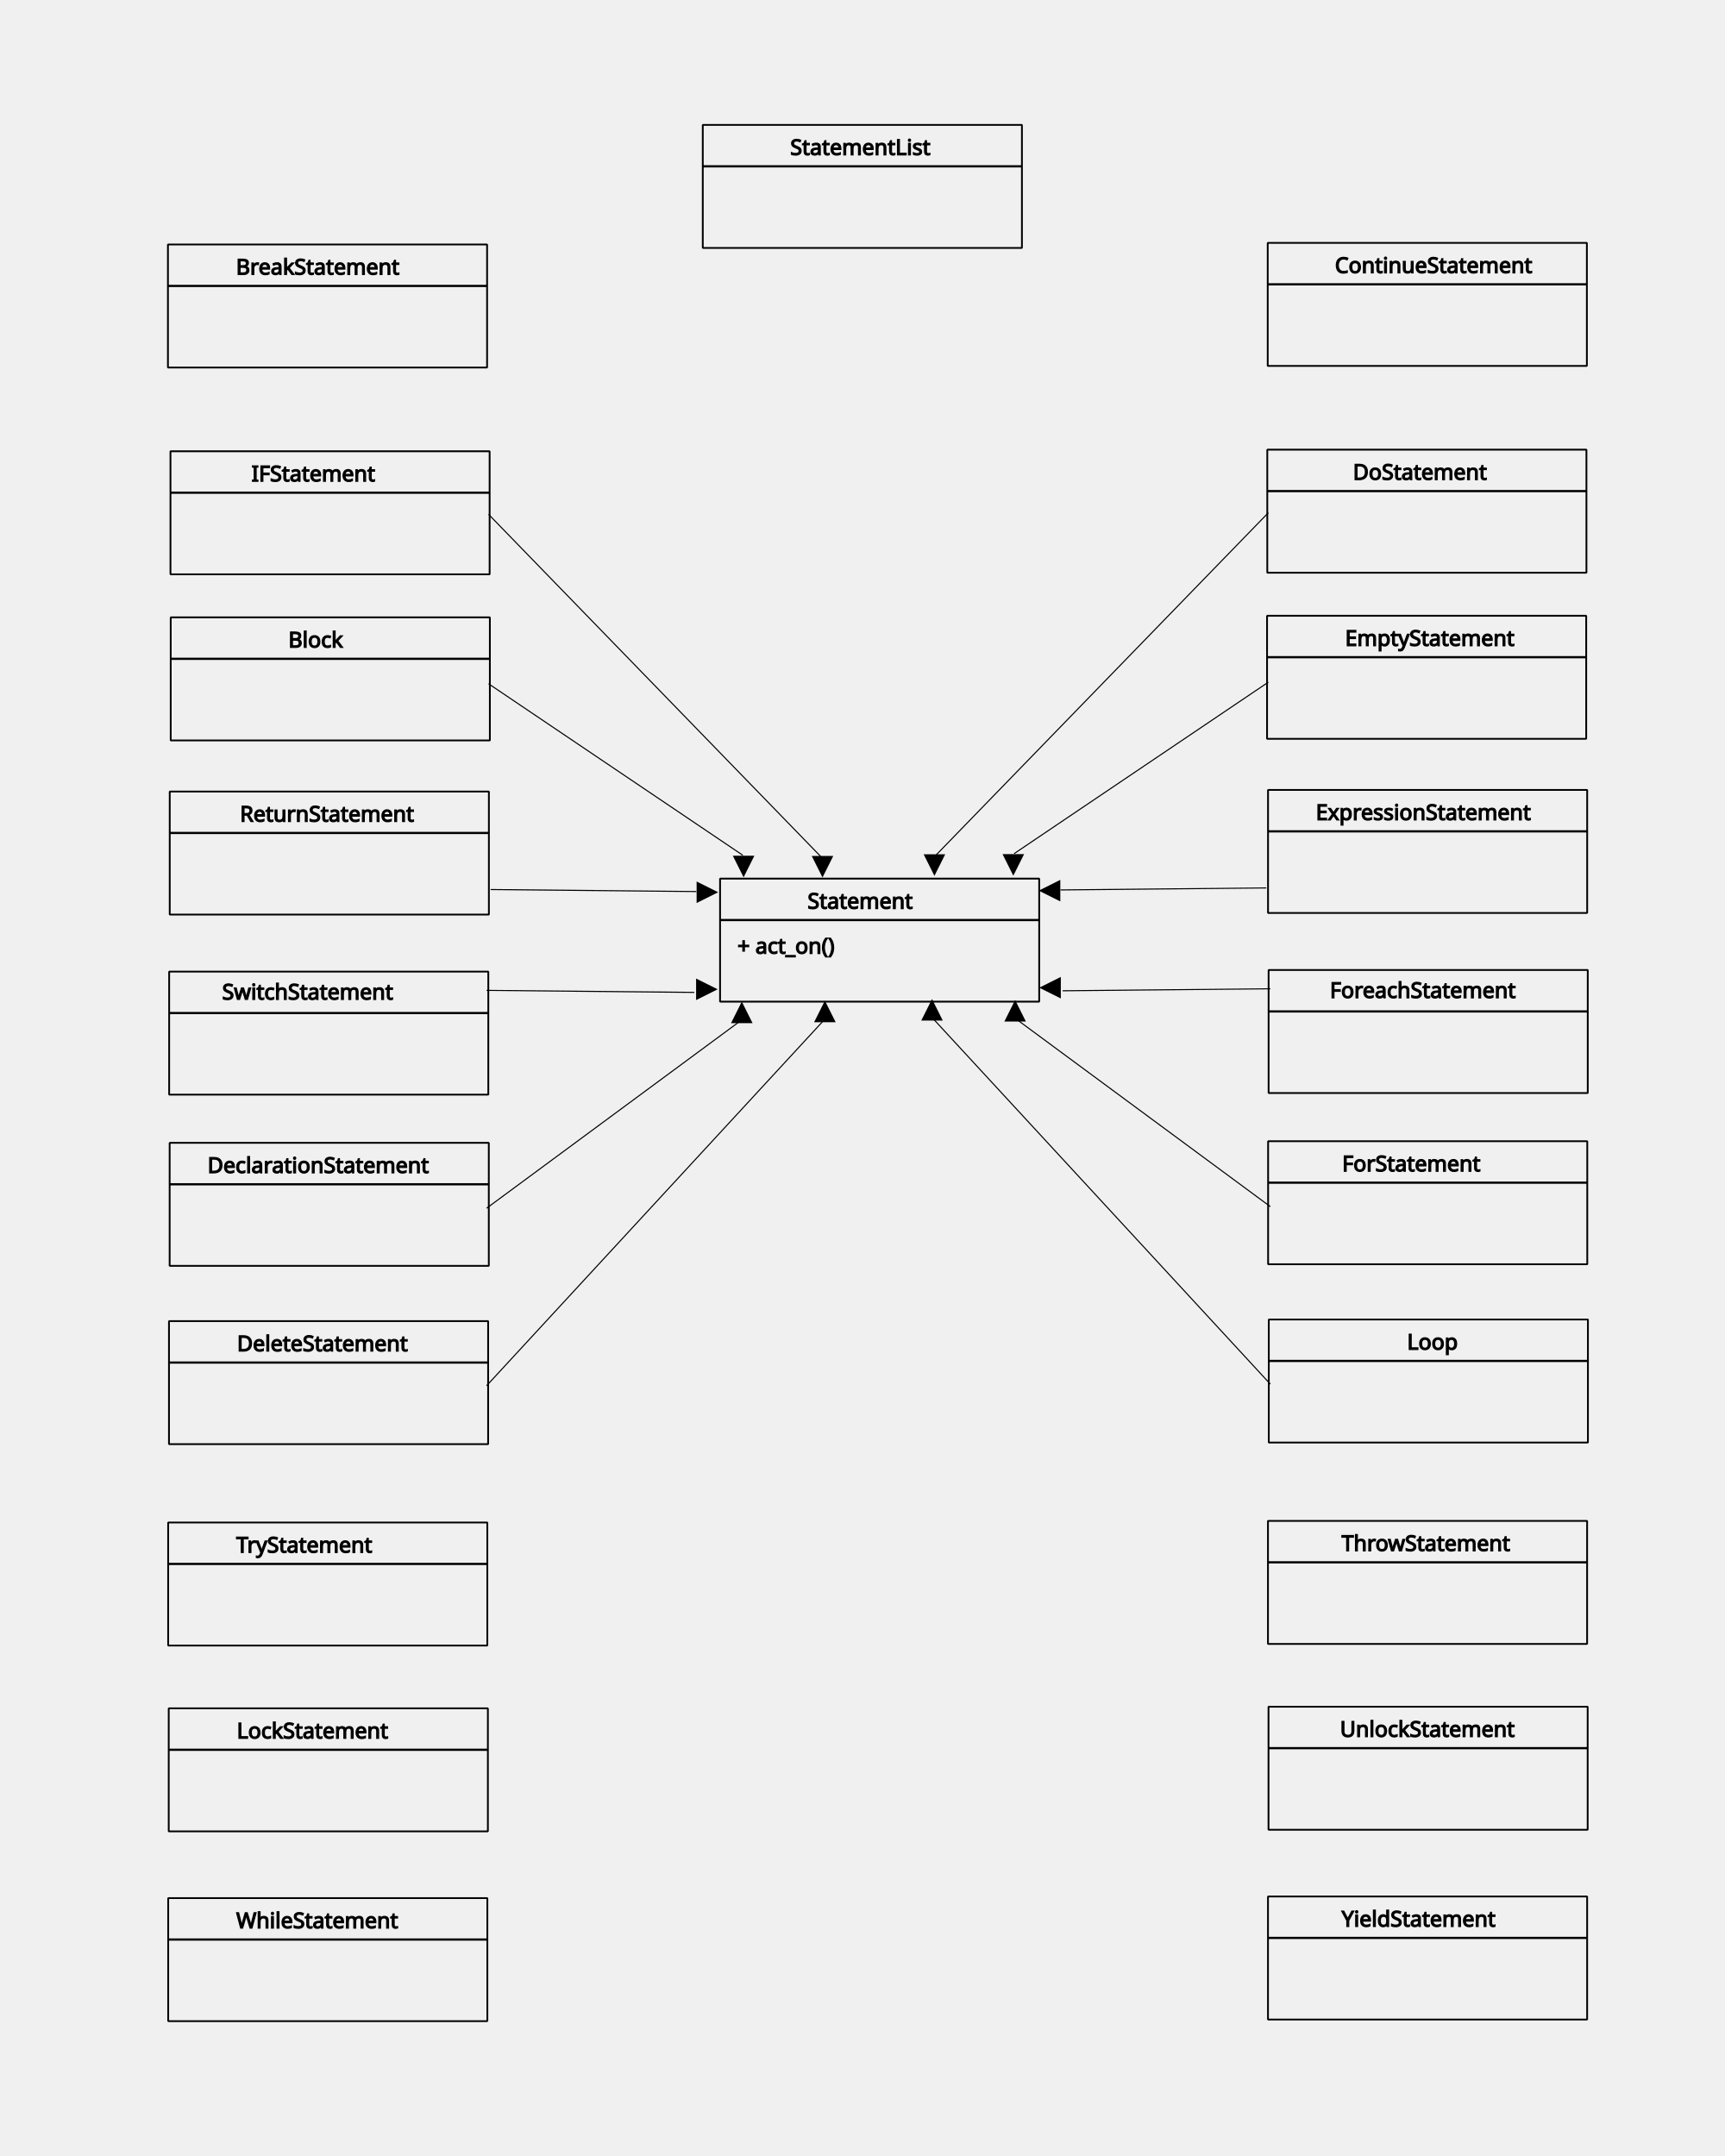
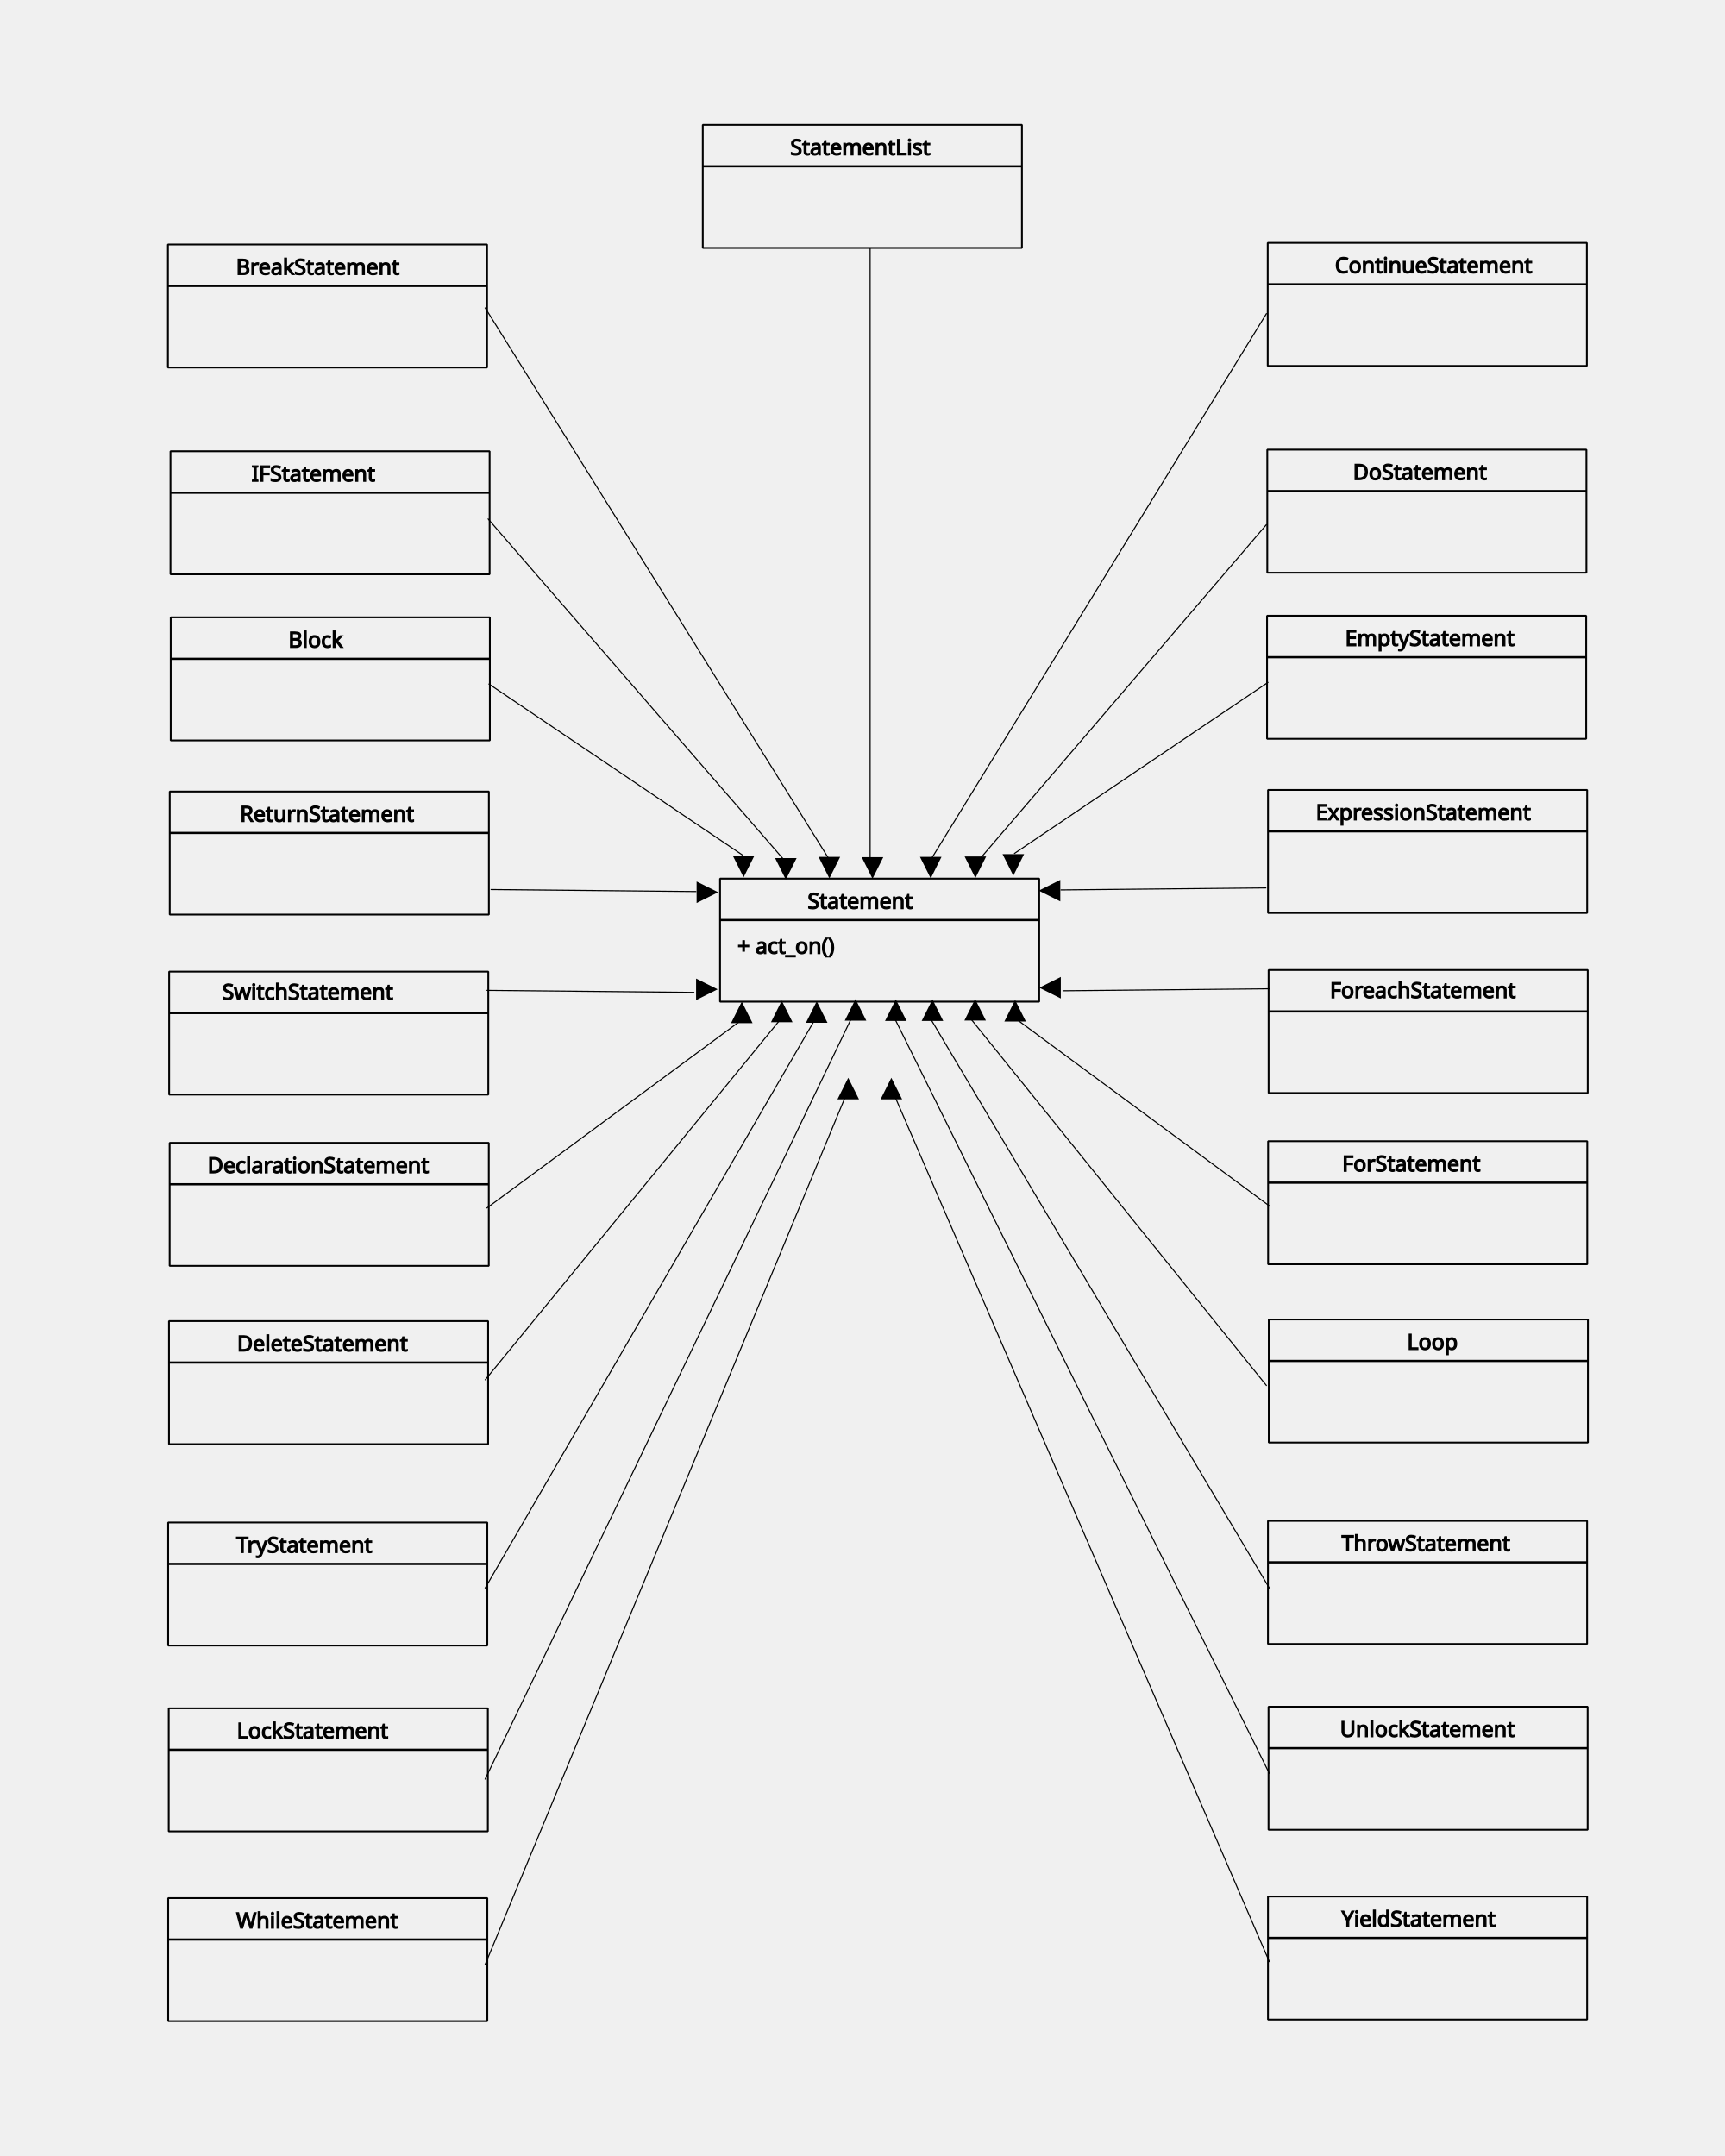
<svg xmlns="http://www.w3.org/2000/svg" viewBox="165 100 1600 2000" id="svg4022" version="1.1" width="100%" height="100%" style="stroke:#000000">
  <defs id="defs4148">
    </defs>
  <style type="text/css" id="style4024">
* {
	stroke: black;
}

text {
	fill: black;
	stroke: none;
	font-size: 10px;
	font-family: sans-serif;
}

rect, ellipse {
	fill: white;
}

polygon {
	stroke-miterlimit: 1;
	fill: white;
}
</style>
  <g id="g7462-2-5-4" transform="translate(-85.5663,346.6439)" style="stroke:#000000">
    <rect y="171.971" x="408.691" height="114.139" width="296.023" id="rect4321-9-2-4" style="opacity:0.99;fill:none;stroke:#000000;stroke-width:1.66;stroke-linecap:butt;stroke-linejoin:bevel;stroke-miterlimit:0;stroke-opacity:1;stroke-dasharray:none" />
    <path id="path4323-3-9-9" d="m 408.613,210.416 296.023,0" style="fill:none;stroke:#000000;stroke-width:2.055px;stroke-linecap:butt;stroke-linejoin:miter;stroke-opacity:1" />
    <text id="text5950-6-9-3" y="199.834" x="483.87" style="font-size:20px;font-style:normal;font-weight:normal;line-height:125%;letter-spacing:0px;word-spacing:0px;fill:#000000;fill-opacity:1;stroke:none;font-family:Sans;-inkscape-font-specification:Sans" xml:space="preserve">
      <tspan y="199.834" x="483.87" style="stroke:#000000" id="tspan5952-1-2-8">IFStatement</tspan>
    </text>
  </g>
  <g id="g7462" transform="translate(424.1919,743.066)" style="stroke:#000000">
    <rect y="171.971" x="408.691" height="114.139" width="296.023" id="rect4321-6" style="opacity:0.99;fill:none;stroke:#000000;stroke-width:1.66;stroke-linecap:butt;stroke-linejoin:bevel;stroke-miterlimit:0;stroke-opacity:1;stroke-dasharray:none" />
    <path id="path4323-5" d="m 408.613,210.416 296.023,0" style="fill:none;stroke:#000000;stroke-width:2.055px;stroke-linecap:butt;stroke-linejoin:miter;stroke-opacity:1" />
    <text id="text5950-61" y="199.834" x="489.87" style="font-size:20px;font-style:normal;font-weight:normal;line-height:125%;letter-spacing:0px;word-spacing:0px;fill:#000000;fill-opacity:1;stroke:none;font-family:Sans;-inkscape-font-specification:Sans" xml:space="preserve">
      <tspan y="199.834" x="489.87" style="stroke:#000000" id="tspan5952-15">Statement</tspan>
    </text>
    <text id="text5975-4" y="241.496" x="424.855" style="font-size:20px;font-style:normal;font-weight:normal;line-height:125%;letter-spacing:0px;word-spacing:0px;fill:#000000;fill-opacity:1;stroke:none;font-family:Sans;-inkscape-font-specification:Sans" xml:space="preserve">
      <tspan y="241.496" x="424.855" style="stroke:#000000" id="tspan5977-39">+ act_on()</tspan>
    </text>
  </g>
  <polygon points="285,150 290,147.5 290,152.5 " style="fill:#000000;stroke:none" id="polygon4130-3-6-1" transform="matrix(0,4,-4,0,1453.046,-110.8755)" />
-   <polygon points="285,150 290,147.5 290,152.5 " style="fill:#000000;stroke:none" id="polygon4130-3-6-3" transform="matrix(0,-4,-4,0,1527.896,2053.999)" />
-   <polygon points="285,150 290,147.5 290,152.5 " style="fill:#000000;stroke:none" id="polygon4130-3-6" transform="matrix(0,4,-4,0,1530.115,-111.7601)" />
+   <polygon points="285,150 290,147.5 290,152.5 " style="fill:#000000;stroke:none" id="polygon4130-3-6-3" transform="matrix(0,-4,-4,0,1493.896,2055.999)" />
+   <polygon points="290,152.5 285,150 290,147.5 " style="fill:#000000;stroke:none" id="polygon4130-3-6" transform="matrix(0,4,-4,0,1490.115,-111.7601)" />
  <g id="g7462-2" transform="translate(-86.3326,988.1778)" style="stroke:#000000">
    <rect y="171.971" x="408.691" height="114.139" width="296.023" id="rect4321-9" style="opacity:0.99;fill:none;stroke:#000000;stroke-width:1.66;stroke-linecap:butt;stroke-linejoin:bevel;stroke-miterlimit:0;stroke-opacity:1;stroke-dasharray:none" />
    <path id="path4323-3" d="m 408.613,210.416 296.023,0" style="fill:none;stroke:#000000;stroke-width:2.055px;stroke-linecap:butt;stroke-linejoin:miter;stroke-opacity:1" />
    <text id="text5950-6" y="199.834" x="443.87" style="font-size:20px;font-style:normal;font-weight:normal;line-height:125%;letter-spacing:0px;word-spacing:0px;fill:#000000;fill-opacity:1;stroke:none;font-family:Sans;-inkscape-font-specification:Sans" xml:space="preserve">
      <tspan y="199.834" x="443.87" style="stroke:#000000" id="tspan5952-1">DeclarationStatement</tspan>
    </text>
  </g>
  <g id="g7462-2-5" transform="translate(-86.9492,1153.551)" style="stroke:#000000">
    <rect y="171.971" x="408.691" height="114.139" width="296.023" id="rect4321-9-2" style="opacity:0.99;fill:none;stroke:#000000;stroke-width:1.66;stroke-linecap:butt;stroke-linejoin:bevel;stroke-miterlimit:0;stroke-opacity:1;stroke-dasharray:none" />
    <path id="path4323-3-9" d="m 408.613,210.416 296.023,0" style="fill:none;stroke:#000000;stroke-width:2.055px;stroke-linecap:butt;stroke-linejoin:miter;stroke-opacity:1" />
    <text id="text5950-6-9" y="199.834" x="471.87" style="font-size:20px;font-style:normal;font-weight:normal;line-height:125%;letter-spacing:0px;word-spacing:0px;fill:#000000;fill-opacity:1;stroke:none;font-family:Sans;-inkscape-font-specification:Sans" xml:space="preserve">
      <tspan y="199.834" x="471.87" style="stroke:#000000" id="tspan5952-1-2">DeleteStatement</tspan>
    </text>
  </g>
  <polygon points="290,147.5 290,152.5 285,150 " style="fill:#000000;stroke:none" id="polygon4130-3-6-3-1" transform="matrix(0,-4,-4,0,1454.72,2053.834)" />
  <g id="g7462-2-5-45" transform="translate(-86.2504,662.2798)" style="stroke:#000000">
    <rect y="171.971" x="408.691" height="114.139" width="296.023" id="rect4321-9-2-1" style="opacity:0.99;fill:none;stroke:#000000;stroke-width:1.66;stroke-linecap:butt;stroke-linejoin:bevel;stroke-miterlimit:0;stroke-opacity:1;stroke-dasharray:none" />
    <path id="path4323-3-9-6" d="m 408.613,210.416 296.023,0" style="fill:none;stroke:#000000;stroke-width:2.055px;stroke-linecap:butt;stroke-linejoin:miter;stroke-opacity:1" />
    <text id="text5950-6-9-8" y="199.834" x="473.87" style="font-size:20px;font-style:normal;font-weight:normal;line-height:125%;letter-spacing:0px;word-spacing:0px;fill:#000000;fill-opacity:1;stroke:none;font-family:Sans;-inkscape-font-specification:Sans" xml:space="preserve">
      <tspan y="199.834" x="473.87" style="stroke:#000000" id="tspan5952-1-2-1">ReturnStatement</tspan>
    </text>
  </g>
  <g id="g7462-2-5-45-0" transform="translate(-85.3464,500.7259)" style="stroke:#000000">
    <rect y="171.971" x="408.691" height="114.139" width="296.023" id="rect4321-9-2-1-2" style="opacity:0.99;fill:none;stroke:#000000;stroke-width:1.66;stroke-linecap:butt;stroke-linejoin:bevel;stroke-miterlimit:0;stroke-opacity:1;stroke-dasharray:none" />
    <path id="path4323-3-9-6-3" d="m 408.613,210.416 296.023,0" style="fill:none;stroke:#000000;stroke-width:2.055px;stroke-linecap:butt;stroke-linejoin:miter;stroke-opacity:1" />
    <text id="text5950-6-9-8-6" y="199.834" x="517.87" style="font-size:20px;font-style:normal;font-weight:normal;line-height:125%;letter-spacing:0px;word-spacing:0px;fill:#000000;fill-opacity:1;stroke:none;font-family:Sans;-inkscape-font-specification:Sans" xml:space="preserve">
      <tspan y="199.834" x="517.87" style="stroke:#000000" id="tspan5952-1-2-1-7">Block</tspan>
    </text>
  </g>
  <polygon points="290,152.5 285,150 290,147.5 " style="fill:#000000;stroke:none" id="polygon4130-3-6-3-1-3" transform="matrix(-4,0,0,4,1971.137,327.6896)" />
  <g id="g7462-2-5-45-0-9" transform="translate(-86.7936,829.3307)" style="stroke:#000000">
    <rect y="171.971" x="408.691" height="114.139" width="296.023" id="rect4321-9-2-1-2-7" style="opacity:0.99;fill:none;stroke:#000000;stroke-width:1.66;stroke-linecap:butt;stroke-linejoin:bevel;stroke-miterlimit:0;stroke-opacity:1;stroke-dasharray:none" />
    <path id="path4323-3-9-6-3-5" d="m 408.613,210.416 296.023,0" style="fill:none;stroke:#000000;stroke-width:2.055px;stroke-linecap:butt;stroke-linejoin:miter;stroke-opacity:1" />
    <text id="text5950-6-9-8-6-8" y="197.834" x="457.87" style="font-size:20px;font-style:normal;font-weight:normal;line-height:125%;letter-spacing:0px;word-spacing:0px;fill:#000000;fill-opacity:1;stroke:none;font-family:Sans;-inkscape-font-specification:Sans" xml:space="preserve">
      <tspan y="197.834" x="457.87" style="stroke:#000000" id="tspan5952-1-2-1-7-9">SwitchStatement</tspan>
    </text>
  </g>
  <polygon points="290,147.5 290,152.5 285,150 " style="fill:#000000;stroke:none" id="polygon4130-3-6-3-1-3-6" transform="matrix(-4,0,0,4,1970.657,417.7292)" />
  <path style="fill:none;stroke:#000000;stroke-width:1px;stroke-linecap:butt;stroke-linejoin:miter;stroke-opacity:1" d="m 809.048,1020.596 -192.725,-1.871" id="path3770" />
  <path style="fill:none;stroke:#000000;stroke-width:1px;stroke-linecap:butt;stroke-linejoin:miter;stroke-opacity:1" d="M 810.919,927.041 620.065,925.169" id="path3774" />
  <path style="fill:none;stroke:#000000;stroke-width:1px;stroke-linecap:butt;stroke-linejoin:miter;stroke-opacity:1" d="M 853.955,893.361 618.194,734.316" id="path3786" />
-   <path style="fill:none;stroke:#000000;stroke-width:1px;stroke-linecap:butt;stroke-linejoin:miter;stroke-opacity:1" d="M 926.928,895.232 618.194,577.142" id="path3790" />
  <path style="fill:none;stroke:#000000;stroke-width:1px;stroke-linecap:butt;stroke-linejoin:miter;stroke-opacity:1" d="M 852.083,1046.792 616.323,1220.805" id="path3796" />
-   <path style="fill:none;stroke:#000000;stroke-width:1px;stroke-linecap:butt;stroke-linejoin:miter;stroke-opacity:1" d="m 928.799,1046.792 -312.476,338.671" id="path3800" />
  <g id="g7462-2-5-5" transform="translate(408.1646,43.87501)" style="stroke:#000000">
    <rect y="171.971" x="408.691" height="114.139" width="296.023" id="rect4321-9-2-2" style="opacity:0.99;fill:none;stroke:#000000;stroke-width:1.66;stroke-linecap:butt;stroke-linejoin:bevel;stroke-miterlimit:0;stroke-opacity:1;stroke-dasharray:none" />
    <path id="path4323-3-9-8" d="m 408.613,210.416 296.023,0" style="fill:none;stroke:#000000;stroke-width:2.055px;stroke-linecap:butt;stroke-linejoin:miter;stroke-opacity:1" />
    <text id="text5950-6-9-5" y="199.834" x="489.87" style="font-size:20px;font-style:normal;font-weight:normal;line-height:125%;letter-spacing:0px;word-spacing:0px;fill:#000000;fill-opacity:1;stroke:none;font-family:Sans;-inkscape-font-specification:Sans" xml:space="preserve">
      <tspan y="199.834" x="489.87" style="stroke:#000000" id="tspan5952-1-2-9">StatementList</tspan>
    </text>
  </g>
  <rect style="opacity:0.99;fill:none;stroke:#000000;stroke-width:1.66;stroke-linecap:butt;stroke-linejoin:bevel;stroke-miterlimit:0;stroke-opacity:1;stroke-dasharray:none" id="rect4321-9-2-4-7" width="296.023" height="114.139" x="-1636.48" y="517.12" transform="scale(-1,1)" />
  <path style="fill:none;stroke:#000000;stroke-width:2.055px;stroke-linecap:butt;stroke-linejoin:miter;stroke-opacity:1" d="m 1636.558,555.564 -296.023,0" id="path4323-3-9-9-0" />
  <text xml:space="preserve" style="font-size:20px;font-style:normal;font-weight:normal;line-height:125%;letter-spacing:0px;word-spacing:0px;fill:#000000;fill-opacity:1;stroke:none;font-family:Sans;-inkscape-font-specification:Sans" x="1419.953" y="544.982" id="text5950-6-9-3-3">
    <tspan id="tspan5952-1-2-8-6" style="stroke:#000000" x="1419.953" y="544.982">DoStatement</tspan>
  </text>
  <polygon points="285,150 290,147.5 290,152.5 " style="fill:#000000;stroke:none" id="polygon4130-3-6-1-6" transform="matrix(0,4,4,0,506.5587,-112.3711)" />
-   <polygon points="285,150 290,147.5 290,152.5 " style="fill:#000000;stroke:none" id="polygon4130-3-6-3-0" transform="matrix(0,-4,4,0,431.7084,2052.503)" />
-   <polygon points="285,150 290,147.5 290,152.5 " style="fill:#000000;stroke:none" id="polygon4130-3-6-63" transform="matrix(0,4,4,0,429.4894,-113.2557)" />
+   <polygon points="290,147.5 290,152.5 285,150 " style="fill:#000000;stroke:none" id="polygon4130-3-6-3-0" transform="matrix(0,-4,4,0,469.7084,2054.503)" />
+   <polygon points="290,152.5 285,150 290,147.5 " style="fill:#000000;stroke:none" id="polygon4130-3-6-63" transform="matrix(0,4,4,0,469.4894,-113.2557)" />
  <g id="g7462-2-9" transform="matrix(-1,0,0,1,2045.937,986.6822)" style="stroke:#000000">
    <rect y="171.971" x="408.691" height="114.139" width="296.023" id="rect4321-9-9" style="opacity:0.99;fill:none;stroke:#000000;stroke-width:1.66;stroke-linecap:butt;stroke-linejoin:bevel;stroke-miterlimit:0;stroke-opacity:1;stroke-dasharray:none" />
    <path id="path4323-3-4" d="m 408.613,210.416 296.023,0" style="fill:none;stroke:#000000;stroke-width:2.055px;stroke-linecap:butt;stroke-linejoin:miter;stroke-opacity:1" />
    <text id="text5950-6-1" y="199.834" x="-636.009" style="font-size:20px;font-style:normal;font-weight:normal;line-height:125%;letter-spacing:0px;word-spacing:0px;fill:#000000;fill-opacity:1;stroke:none;font-family:Sans;-inkscape-font-specification:Sans" xml:space="preserve" transform="scale(-1,1)">
      <tspan y="199.834" x="-636.009" style="stroke:#000000" id="tspan5952-1-4">ForStatement</tspan>
    </text>
  </g>
  <g id="g7462-2-5-8" transform="matrix(-1,0,0,1,2046.554,1152.055)" style="stroke:#000000">
    <rect y="171.971" x="408.691" height="114.139" width="296.023" id="rect4321-9-2-7" style="opacity:0.99;fill:none;stroke:#000000;stroke-width:1.66;stroke-linecap:butt;stroke-linejoin:bevel;stroke-miterlimit:0;stroke-opacity:1;stroke-dasharray:none" />
    <path id="path4323-3-9-0" d="m 408.613,210.416 296.023,0" style="fill:none;stroke:#000000;stroke-width:2.055px;stroke-linecap:butt;stroke-linejoin:miter;stroke-opacity:1" />
    <text id="text5950-6-9-1" y="199.834" x="-576.36" style="font-size:20px;font-style:normal;font-weight:normal;line-height:125%;letter-spacing:0px;word-spacing:0px;fill:#000000;fill-opacity:1;stroke:none;font-family:Sans;-inkscape-font-specification:Sans" xml:space="preserve" transform="scale(-1,1)">
      <tspan y="199.834" x="-576.36" style="stroke:#000000" id="tspan5952-1-2-2">Loop</tspan>
    </text>
  </g>
  <polygon points="290,147.5 290,152.5 285,150 " style="fill:#000000;stroke:none" id="polygon4130-3-6-3-1-7" transform="matrix(0,-4,4,0,504.8849,2052.338)" />
  <rect style="opacity:0.99;fill:none;stroke:#000000;stroke-width:1.66;stroke-linecap:butt;stroke-linejoin:bevel;stroke-miterlimit:0;stroke-opacity:1;stroke-dasharray:none" id="rect4321-9-2-1-5" width="296.023" height="114.139" x="-1637.164" y="832.756" transform="scale(-1,1)" />
  <path style="fill:none;stroke:#000000;stroke-width:2.055px;stroke-linecap:butt;stroke-linejoin:miter;stroke-opacity:1" d="m 1637.242,871.2 -296.023,0" id="path4323-3-9-6-31" />
  <text xml:space="preserve" style="font-size:20px;font-style:normal;font-weight:normal;line-height:125%;letter-spacing:0px;word-spacing:0px;fill:#000000;fill-opacity:1;stroke:none;font-family:Sans;-inkscape-font-specification:Sans" x="1385.502" y="860.618" id="text5950-6-9-8-3">
    <tspan id="tspan5952-1-2-1-6" style="stroke:#000000" x="1385.502" y="860.618">ExpressionStatement</tspan>
  </text>
  <g id="g7462-2-5-45-0-3" transform="matrix(-1,0,0,1,2044.951,499.2303)" style="stroke:#000000">
    <rect y="171.971" x="408.691" height="114.139" width="296.023" id="rect4321-9-2-1-2-1" style="opacity:0.99;fill:none;stroke:#000000;stroke-width:1.66;stroke-linecap:butt;stroke-linejoin:bevel;stroke-miterlimit:0;stroke-opacity:1;stroke-dasharray:none" />
    <path id="path4323-3-9-6-3-4" d="m 408.613,210.416 296.023,0" style="fill:none;stroke:#000000;stroke-width:2.055px;stroke-linecap:butt;stroke-linejoin:miter;stroke-opacity:1" />
    <text id="text5950-6-9-8-6-1" y="199.834" x="-632.272" style="font-size:20px;font-style:normal;font-weight:normal;line-height:125%;letter-spacing:0px;word-spacing:0px;fill:#000000;fill-opacity:1;stroke:none;font-family:Sans;-inkscape-font-specification:Sans" xml:space="preserve" transform="scale(-1,1)">
      <tspan y="199.834" x="-632.272" style="stroke:#000000" id="tspan5952-1-2-1-7-4">EmptyStatement</tspan>
    </text>
  </g>
  <polygon points="290,152.5 285,150 290,147.5 " style="fill:#000000;stroke:none" id="polygon4130-3-6-3-1-3-7" transform="matrix(4,0,0,4,-11.5321,326.194)" />
  <g id="g7462-2-5-45-0-9-8" transform="matrix(-1,0,0,1,2046.398,827.8351)" style="stroke:#000000">
    <rect y="171.971" x="408.691" height="114.139" width="296.023" id="rect4321-9-2-1-2-7-4" style="opacity:0.99;fill:none;stroke:#000000;stroke-width:1.66;stroke-linecap:butt;stroke-linejoin:bevel;stroke-miterlimit:0;stroke-opacity:1;stroke-dasharray:none" />
    <path id="path4323-3-9-6-3-5-2" d="m 408.613,210.416 296.023,0" style="fill:none;stroke:#000000;stroke-width:2.055px;stroke-linecap:butt;stroke-linejoin:miter;stroke-opacity:1" />
    <text id="text5950-6-9-8-6-8-4" y="197.834" x="-647.817" style="font-size:20px;font-style:normal;font-weight:normal;line-height:125%;letter-spacing:0px;word-spacing:0px;fill:#000000;fill-opacity:1;stroke:none;font-family:Sans;-inkscape-font-specification:Sans" xml:space="preserve" transform="scale(-1,1)">
      <tspan y="197.834" x="-647.817" style="stroke:#000000" id="tspan5952-1-2-1-7-9-0">ForeachStatement</tspan>
    </text>
  </g>
  <polygon points="290,147.5 290,152.5 285,150 " style="fill:#000000;stroke:none" id="polygon4130-3-6-3-1-3-6-4" transform="matrix(4,0,0,4,-11.0519,416.2336)" />
  <path style="fill:none;stroke:#000000;stroke-width:1px;stroke-linecap:butt;stroke-linejoin:miter;stroke-opacity:1" d="m 1150.557,1019.101 192.725,-1.871" id="path3770-2" />
  <path style="fill:none;stroke:#000000;stroke-width:1px;stroke-linecap:butt;stroke-linejoin:miter;stroke-opacity:1" d="m 1148.686,925.545 190.854,-1.871" id="path3774-5" />
  <path style="fill:none;stroke:#000000;stroke-width:1px;stroke-linecap:butt;stroke-linejoin:miter;stroke-opacity:1" d="M 1105.65,891.865 1341.41,732.82" id="path3786-3" />
-   <path style="fill:none;stroke:#000000;stroke-width:1px;stroke-linecap:butt;stroke-linejoin:miter;stroke-opacity:1" d="M 1032.677,893.736 1341.41,575.647" id="path3790-4" />
  <path style="fill:none;stroke:#000000;stroke-width:1px;stroke-linecap:butt;stroke-linejoin:miter;stroke-opacity:1" d="m 1107.521,1045.296 235.76,174.013" id="path3796-9" />
-   <path style="fill:none;stroke:#000000;stroke-width:1px;stroke-linecap:butt;stroke-linejoin:miter;stroke-opacity:1" d="m 1030.805,1045.296 312.476,338.671" id="path3800-5" />
  <g id="g7462-2-5-7" transform="translate(-87.7074,1340.356)" style="stroke:#000000">
    <rect y="171.971" x="408.691" height="114.139" width="296.023" id="rect4321-9-2-18" style="opacity:0.99;fill:none;stroke:#000000;stroke-width:1.66;stroke-linecap:butt;stroke-linejoin:bevel;stroke-miterlimit:0;stroke-opacity:1;stroke-dasharray:none" />
    <path id="path4323-3-9-01" d="m 408.613,210.416 296.023,0" style="fill:none;stroke:#000000;stroke-width:2.055px;stroke-linecap:butt;stroke-linejoin:miter;stroke-opacity:1" />
    <text id="text5950-6-9-9" y="199.834" x="471.87" style="font-size:20px;font-style:normal;font-weight:normal;line-height:125%;letter-spacing:0px;word-spacing:0px;fill:#000000;fill-opacity:1;stroke:none;font-family:Sans;-inkscape-font-specification:Sans" xml:space="preserve">
      <tspan y="199.834" x="471.87" style="stroke:#000000" id="tspan5952-1-2-11">TryStatement</tspan>
    </text>
  </g>
  <g id="g7462-2-5-8-3" transform="matrix(-1,0,0,1,2045.796,1338.86)" style="stroke:#000000">
    <rect y="171.971" x="408.691" height="114.139" width="296.023" id="rect4321-9-2-7-6" style="opacity:0.99;fill:none;stroke:#000000;stroke-width:1.66;stroke-linecap:butt;stroke-linejoin:bevel;stroke-miterlimit:0;stroke-opacity:1;stroke-dasharray:none" />
    <path id="path4323-3-9-0-3" d="m 408.613,210.416 296.023,0" style="fill:none;stroke:#000000;stroke-width:2.055px;stroke-linecap:butt;stroke-linejoin:miter;stroke-opacity:1" />
    <text id="text5950-6-9-1-2" y="199.834" x="-636.36" style="font-size:20px;font-style:normal;font-weight:normal;line-height:125%;letter-spacing:0px;word-spacing:0px;fill:#000000;fill-opacity:1;stroke:none;font-family:Sans;-inkscape-font-specification:Sans" xml:space="preserve" transform="scale(-1,1)">
      <tspan y="199.834" x="-636.36" style="stroke:#000000" id="tspan5952-1-2-2-1">ThrowStatement</tspan>
    </text>
  </g>
  <g id="g7462-2-5-7-8" transform="translate(-87.1918,1512.747)" style="stroke:#000000">
    <rect y="171.971" x="408.691" height="114.139" width="296.023" id="rect4321-9-2-18-2" style="opacity:0.99;fill:none;stroke:#000000;stroke-width:1.66;stroke-linecap:butt;stroke-linejoin:bevel;stroke-miterlimit:0;stroke-opacity:1;stroke-dasharray:none" />
    <path id="path4323-3-9-01-4" d="m 408.613,210.416 296.023,0" style="fill:none;stroke:#000000;stroke-width:2.055px;stroke-linecap:butt;stroke-linejoin:miter;stroke-opacity:1" />
    <text id="text5950-6-9-9-9" y="199.834" x="471.87" style="font-size:20px;font-style:normal;font-weight:normal;line-height:125%;letter-spacing:0px;word-spacing:0px;fill:#000000;fill-opacity:1;stroke:none;font-family:Sans;-inkscape-font-specification:Sans" xml:space="preserve">
      <tspan y="199.834" x="471.87" style="stroke:#000000" id="tspan5952-1-2-11-0">LockStatement</tspan>
    </text>
  </g>
  <g id="g7462-2-5-8-3-4" transform="matrix(-1,0,0,1,2046.311,1511.251)" style="stroke:#000000">
    <rect y="171.971" x="408.691" height="114.139" width="296.023" id="rect4321-9-2-7-6-3" style="opacity:0.99;fill:none;stroke:#000000;stroke-width:1.66;stroke-linecap:butt;stroke-linejoin:bevel;stroke-miterlimit:0;stroke-opacity:1;stroke-dasharray:none" />
    <path id="path4323-3-9-0-3-9" d="m 408.613,210.416 296.023,0" style="fill:none;stroke:#000000;stroke-width:2.055px;stroke-linecap:butt;stroke-linejoin:miter;stroke-opacity:1" />
    <text id="text5950-6-9-1-2-7" y="199.834" x="-638.36" style="font-size:20px;font-style:normal;font-weight:normal;line-height:125%;letter-spacing:0px;word-spacing:0px;fill:#000000;fill-opacity:1;stroke:none;font-family:Sans;-inkscape-font-specification:Sans" xml:space="preserve" transform="scale(-1,1)">
      <tspan y="199.834" x="-638.36" style="stroke:#000000" id="tspan5952-1-2-2-1-4">UnlockStatement</tspan>
    </text>
  </g>
  <g id="g7462-2-5-7-8-4" transform="translate(-87.6846,1688.781)" style="stroke:#000000">
    <rect y="171.971" x="408.691" height="114.139" width="296.023" id="rect4321-9-2-18-2-8" style="opacity:0.99;fill:none;stroke:#000000;stroke-width:1.66;stroke-linecap:butt;stroke-linejoin:bevel;stroke-miterlimit:0;stroke-opacity:1;stroke-dasharray:none" />
    <path id="path4323-3-9-01-4-3" d="m 408.613,210.416 296.023,0" style="fill:none;stroke:#000000;stroke-width:2.055px;stroke-linecap:butt;stroke-linejoin:miter;stroke-opacity:1" />
    <text id="text5950-6-9-9-9-0" y="199.834" x="471.87" style="font-size:20px;font-style:normal;font-weight:normal;line-height:125%;letter-spacing:0px;word-spacing:0px;fill:#000000;fill-opacity:1;stroke:none;font-family:Sans;-inkscape-font-specification:Sans" xml:space="preserve">
      <tspan y="199.834" x="471.87" style="stroke:#000000" id="tspan5952-1-2-11-0-5">WhileStatement</tspan>
    </text>
  </g>
  <g id="g7462-2-5-8-3-4-5" transform="matrix(-1,0,0,1,2045.818,1687.285)" style="stroke:#000000">
    <rect y="171.971" x="408.691" height="114.139" width="296.023" id="rect4321-9-2-7-6-3-8" style="opacity:0.99;fill:none;stroke:#000000;stroke-width:1.66;stroke-linecap:butt;stroke-linejoin:bevel;stroke-miterlimit:0;stroke-opacity:1;stroke-dasharray:none" />
    <path id="path4323-3-9-0-3-9-0" d="m 408.613,210.416 296.023,0" style="fill:none;stroke:#000000;stroke-width:2.055px;stroke-linecap:butt;stroke-linejoin:miter;stroke-opacity:1" />
    <text id="text5950-6-9-1-2-7-7" y="199.834" x="-636.36" style="font-size:20px;font-style:normal;font-weight:normal;line-height:125%;letter-spacing:0px;word-spacing:0px;fill:#000000;fill-opacity:1;stroke:none;font-family:Sans;-inkscape-font-specification:Sans" xml:space="preserve" transform="scale(-1,1)">
      <tspan y="199.834" x="-636.36" style="stroke:#000000" id="tspan5952-1-2-2-1-4-0">YieldStatement</tspan>
    </text>
  </g>
  <g id="g7462-2-5-7-8-4-7" transform="translate(-87.9221,154.8294)" style="stroke:#000000">
    <rect y="171.971" x="408.691" height="114.139" width="296.023" id="rect4321-9-2-18-2-8-4" style="opacity:0.99;fill:none;stroke:#000000;stroke-width:1.66;stroke-linecap:butt;stroke-linejoin:bevel;stroke-miterlimit:0;stroke-opacity:1;stroke-dasharray:none" />
    <path id="path4323-3-9-01-4-3-1" d="m 408.613,210.416 296.023,0" style="fill:none;stroke:#000000;stroke-width:2.055px;stroke-linecap:butt;stroke-linejoin:miter;stroke-opacity:1" />
    <text id="text5950-6-9-9-9-0-8" y="199.834" x="471.87" style="font-size:20px;font-style:normal;font-weight:normal;line-height:125%;letter-spacing:0px;word-spacing:0px;fill:#000000;fill-opacity:1;stroke:none;font-family:Sans;-inkscape-font-specification:Sans" xml:space="preserve">
      <tspan y="199.834" x="471.87" style="stroke:#000000" id="tspan5952-1-2-11-0-5-8">BreakStatement</tspan>
    </text>
  </g>
  <g id="g7462-2-5-8-3-4-5-6" transform="matrix(-1,0,0,1,2045.581,153.3338)" style="stroke:#000000">
    <rect y="171.971" x="408.691" height="114.139" width="296.023" id="rect4321-9-2-7-6-3-8-2" style="opacity:0.99;fill:none;stroke:#000000;stroke-width:1.66;stroke-linecap:butt;stroke-linejoin:bevel;stroke-miterlimit:0;stroke-opacity:1;stroke-dasharray:none" />
    <path id="path4323-3-9-0-3-9-0-1" d="m 408.613,210.416 296.023,0" style="fill:none;stroke:#000000;stroke-width:2.055px;stroke-linecap:butt;stroke-linejoin:miter;stroke-opacity:1" />
    <text id="text5950-6-9-1-2-7-7-5" y="199.834" x="-642.36" style="font-size:20px;font-style:normal;font-weight:normal;line-height:125%;letter-spacing:0px;word-spacing:0px;fill:#000000;fill-opacity:1;stroke:none;font-family:Sans;-inkscape-font-specification:Sans" xml:space="preserve" transform="scale(-1,1)">
      <tspan y="199.834" x="-642.36" style="stroke:#000000" id="tspan5952-1-2-2-1-4-0-6">ContinueStatement</tspan>
    </text>
  </g>
+   <polygon points="290,147.5 290,152.5 285,150 " style="fill:#000000;stroke:none" id="polygon4130-3-6-3-8" transform="matrix(0,-4,-4,0,1534.292,2054.861)" />
+   <polygon points="290,147.5 290,152.5 285,150 " style="fill:#000000;stroke:none" id="polygon4130-3-6-3-7" transform="matrix(0,-4,-4,0,1628.292,2054.861)" />
+   <polygon points="290,152.5 285,150 290,147.5 " style="fill:#000000;stroke:none" id="polygon4130-3-6-3-6" transform="matrix(0,-4,-4,0,1574.292,2055.169)" />
+   <path style="fill:none;stroke:#000000;stroke-width:1px;stroke-linecap:butt;stroke-linejoin:miter;stroke-opacity:1" d="M 449.846,285.292 770.031,798.646" id="path8972" transform="translate(165,100)" />
+   <path style="fill:none;stroke:#000000;stroke-width:1px;stroke-linecap:butt;stroke-linejoin:miter;stroke-opacity:1" d="M 862.646,798.646 1174.892,290.585" id="path8976" transform="translate(165,100)" />
+   <path style="fill:none;stroke:#000000;stroke-width:1px;stroke-linecap:butt;stroke-linejoin:miter;stroke-opacity:1" d="M 1174.892,486.4 904.985,801.292" id="path8980" transform="translate(165,100)" />
+   <path style="fill:none;stroke:#000000;stroke-width:1px;stroke-linecap:butt;stroke-linejoin:miter;stroke-opacity:1" d="M 452.492,481.108 730.338,801.292" id="path8984" transform="translate(165,100)" />
+   <path style="fill:none;stroke:#000000;stroke-width:1px;stroke-linecap:butt;stroke-linejoin:miter;stroke-opacity:1" d="m 807.077,229.723 0,571.569" id="path8988" transform="translate(165,100)" />
+   <polygon points="290,152.5 285,150 290,147.5 " style="fill:#000000;stroke:none" id="polygon4130-3-6-63-9" transform="matrix(0,4,4,0,429.8923,-112.9231)" />
+   <polygon points="290,147.5 290,152.5 285,150 " style="fill:#000000;stroke:none" id="polygon4130-3-6-63-7" transform="matrix(0,4,4,0,395.8923,-112.9231)" />
+   <polygon points="290,152.5 285,150 290,147.5 " style="fill:#000000;stroke:none" id="polygon4130-3-6-63-5" transform="matrix(0,4,4,0,358.5385,-113.2)" />
+   <polygon points="290,147.5 290,152.5 285,150 " style="fill:#000000;stroke:none" id="polygon4130-3-6-63-8" transform="matrix(0,4,4,0,322.5385,-111.2)" />
+   <path style="fill:none;stroke:#000000;stroke-width:1px;stroke-linecap:butt;stroke-linejoin:miter;stroke-opacity:1" d="M 449.846,1280.246 725.046,944.185" id="path9031" transform="translate(165,100)" />
+   <path style="fill:none;stroke:#000000;stroke-width:1px;stroke-linecap:butt;stroke-linejoin:miter;stroke-opacity:1" d="M 449.846,1473.415 756.8,944.185" id="path9035" transform="translate(165,100)" />
+   <path style="fill:none;stroke:#000000;stroke-width:1px;stroke-linecap:butt;stroke-linejoin:miter;stroke-opacity:1" d="M 449.846,1650.708 791.2,941.538" id="path9039" transform="translate(165,100)" />
+   <path style="fill:none;stroke:#000000;stroke-width:1px;stroke-linecap:butt;stroke-linejoin:miter;stroke-opacity:1" d="M 1174.892,1285.538 899.692,944.185" id="path9043" transform="translate(165,100)" />
+   <path style="fill:none;stroke:#000000;stroke-width:1px;stroke-linecap:butt;stroke-linejoin:miter;stroke-opacity:1" d="M 862.646,944.185 1177.539,1473.415" id="path9047" transform="translate(165,100)" />
+   <path style="fill:none;stroke:#000000;stroke-width:1px;stroke-linecap:butt;stroke-linejoin:miter;stroke-opacity:1" d="M 828.246,941.538 1177.539,1645.415" id="path9051" transform="translate(165,100)" />
+   <polygon points="285,150 290,147.5 290,152.5 " style="fill:#000000;stroke:none" id="polygon4130-3-6-63-7-8" transform="matrix(0,4,4,0,391.7693,-40.21543)" />
+   <polygon points="290,152.5 285,150 290,147.5 " style="fill:#000000;stroke:none" id="polygon4130-3-6-63-7-9" transform="matrix(0,4,4,0,351.7693,-40.21543)" />
+   <path style="fill:none;stroke:#000000;stroke-width:1px;stroke-linecap:butt;stroke-linejoin:miter;stroke-opacity:1" d="M 785.908,1012.985 449.846,1822.708" id="path9080" transform="translate(165,100)" />
+   <path style="fill:none;stroke:#000000;stroke-width:1px;stroke-linecap:butt;stroke-linejoin:miter;stroke-opacity:1" d="m 828.246,1012.985 349.292,807.077" id="path9084" transform="translate(165,100)" />
</svg>
